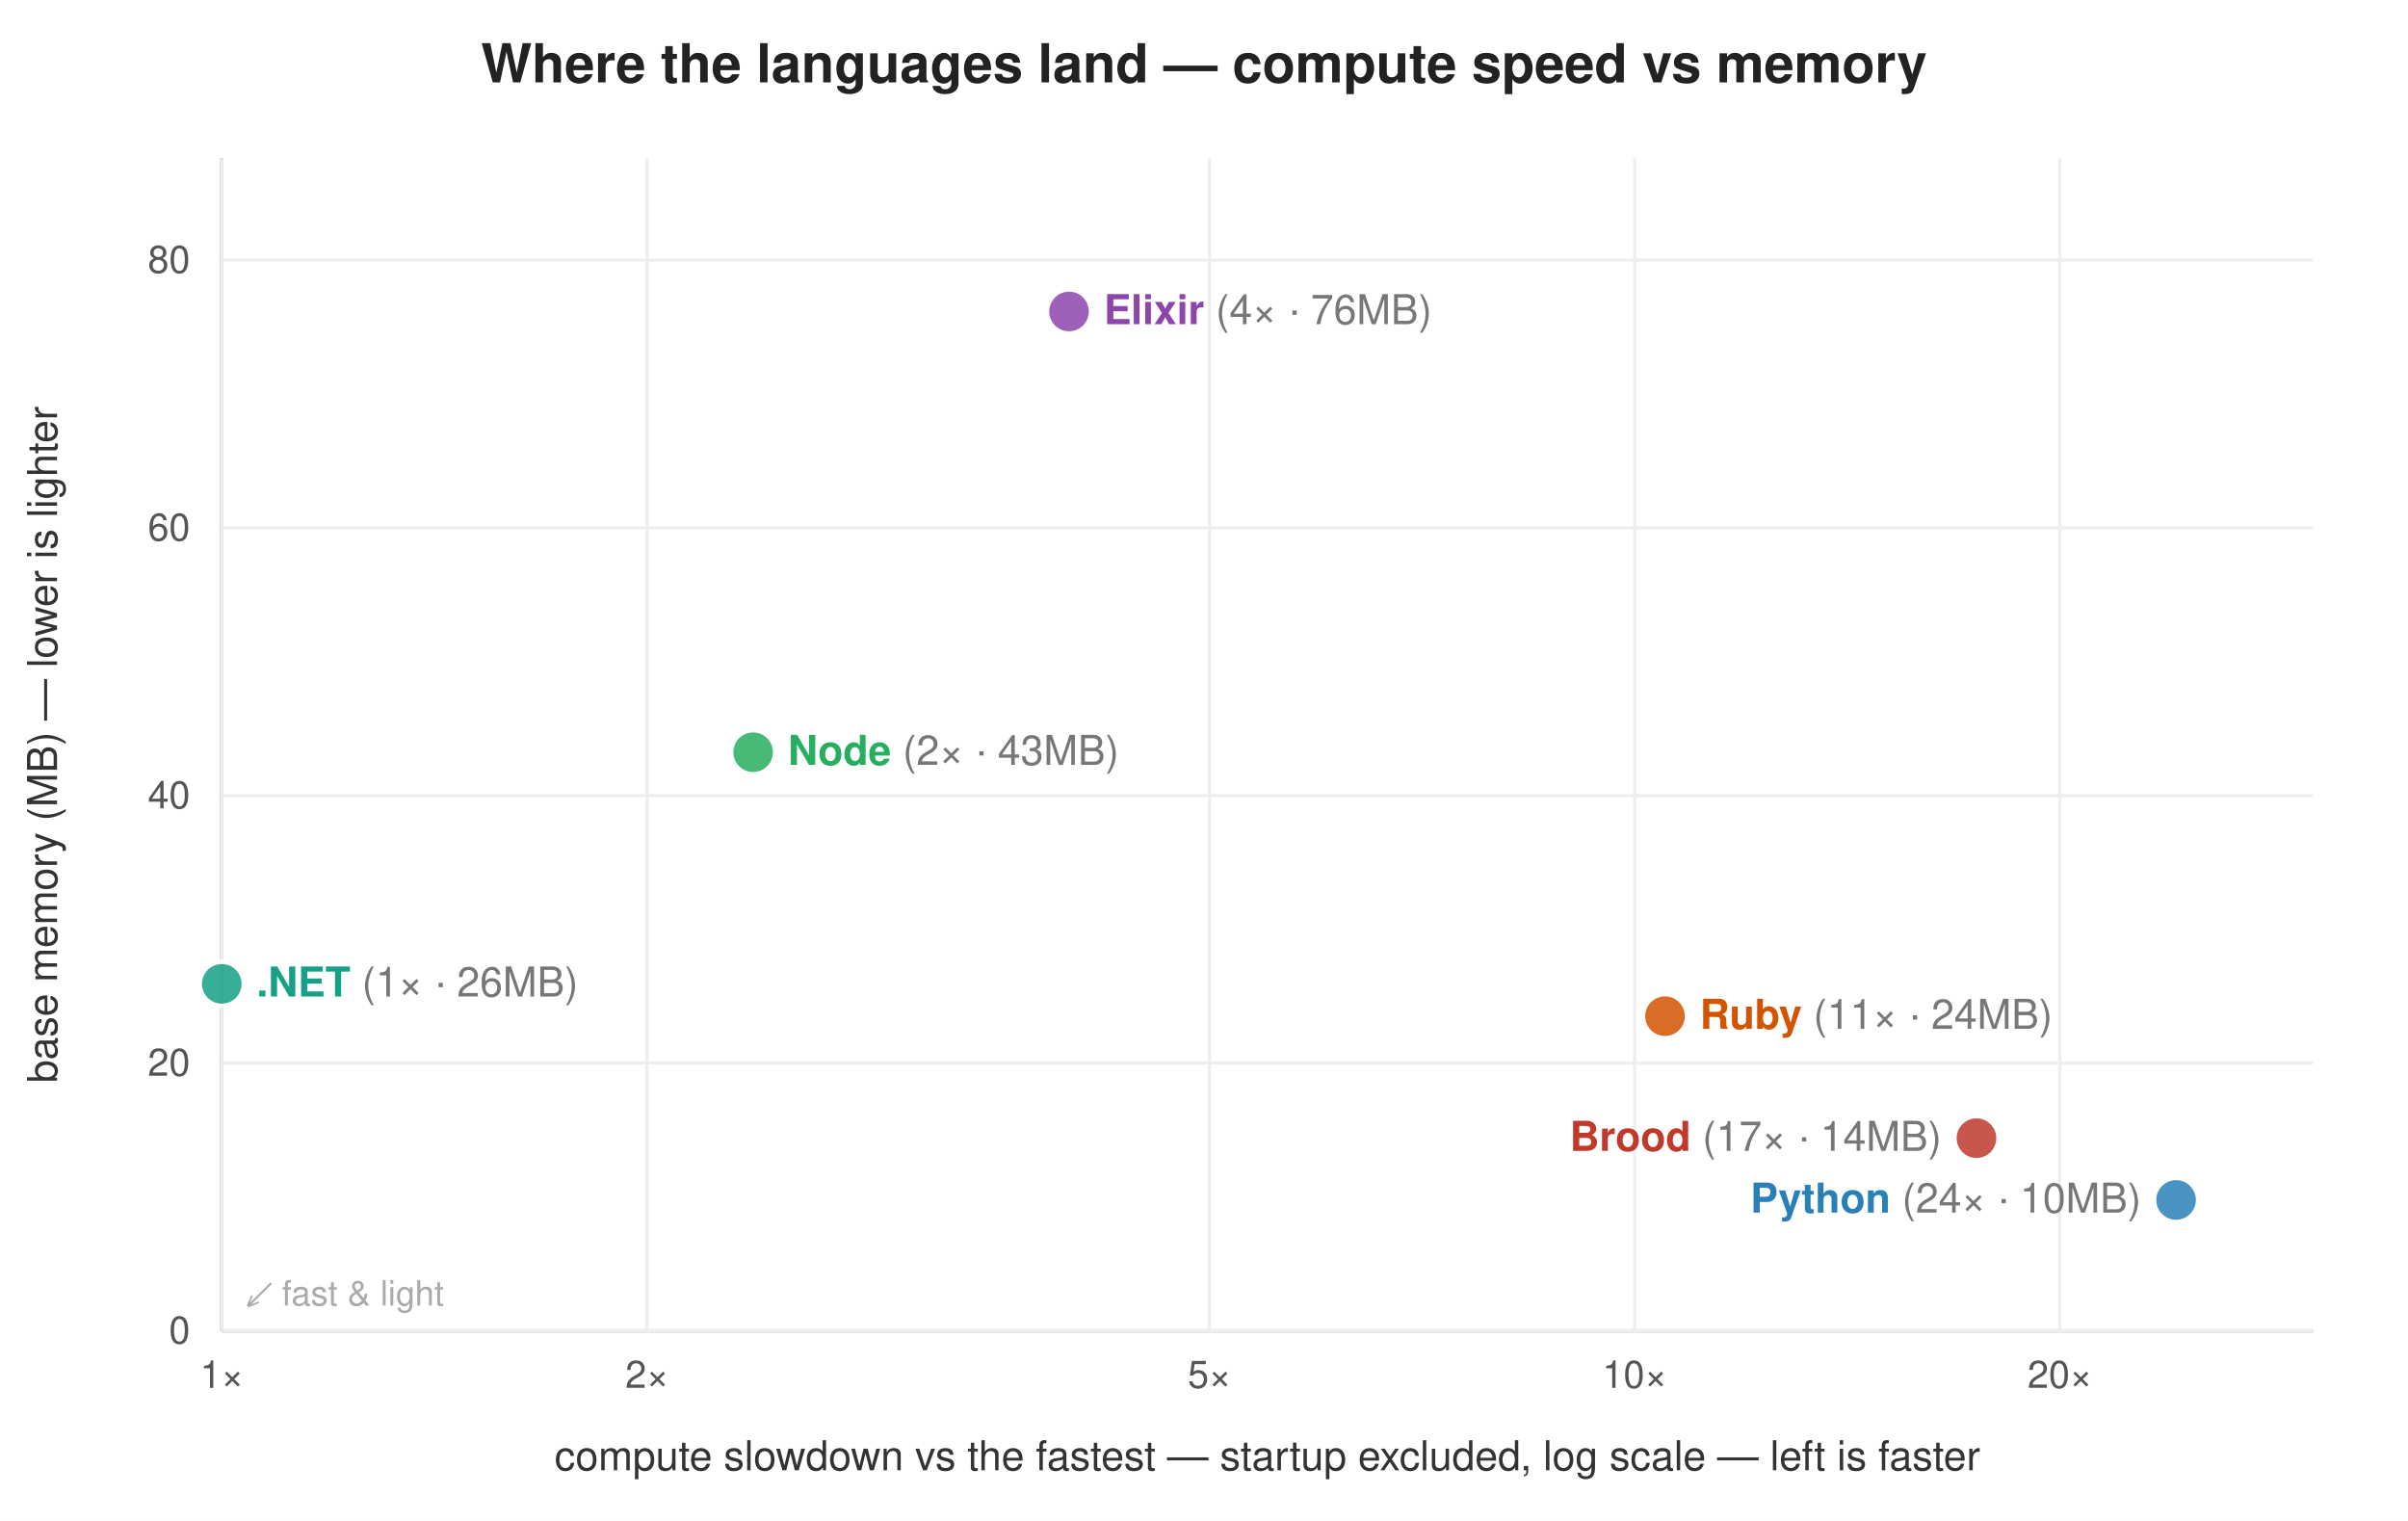
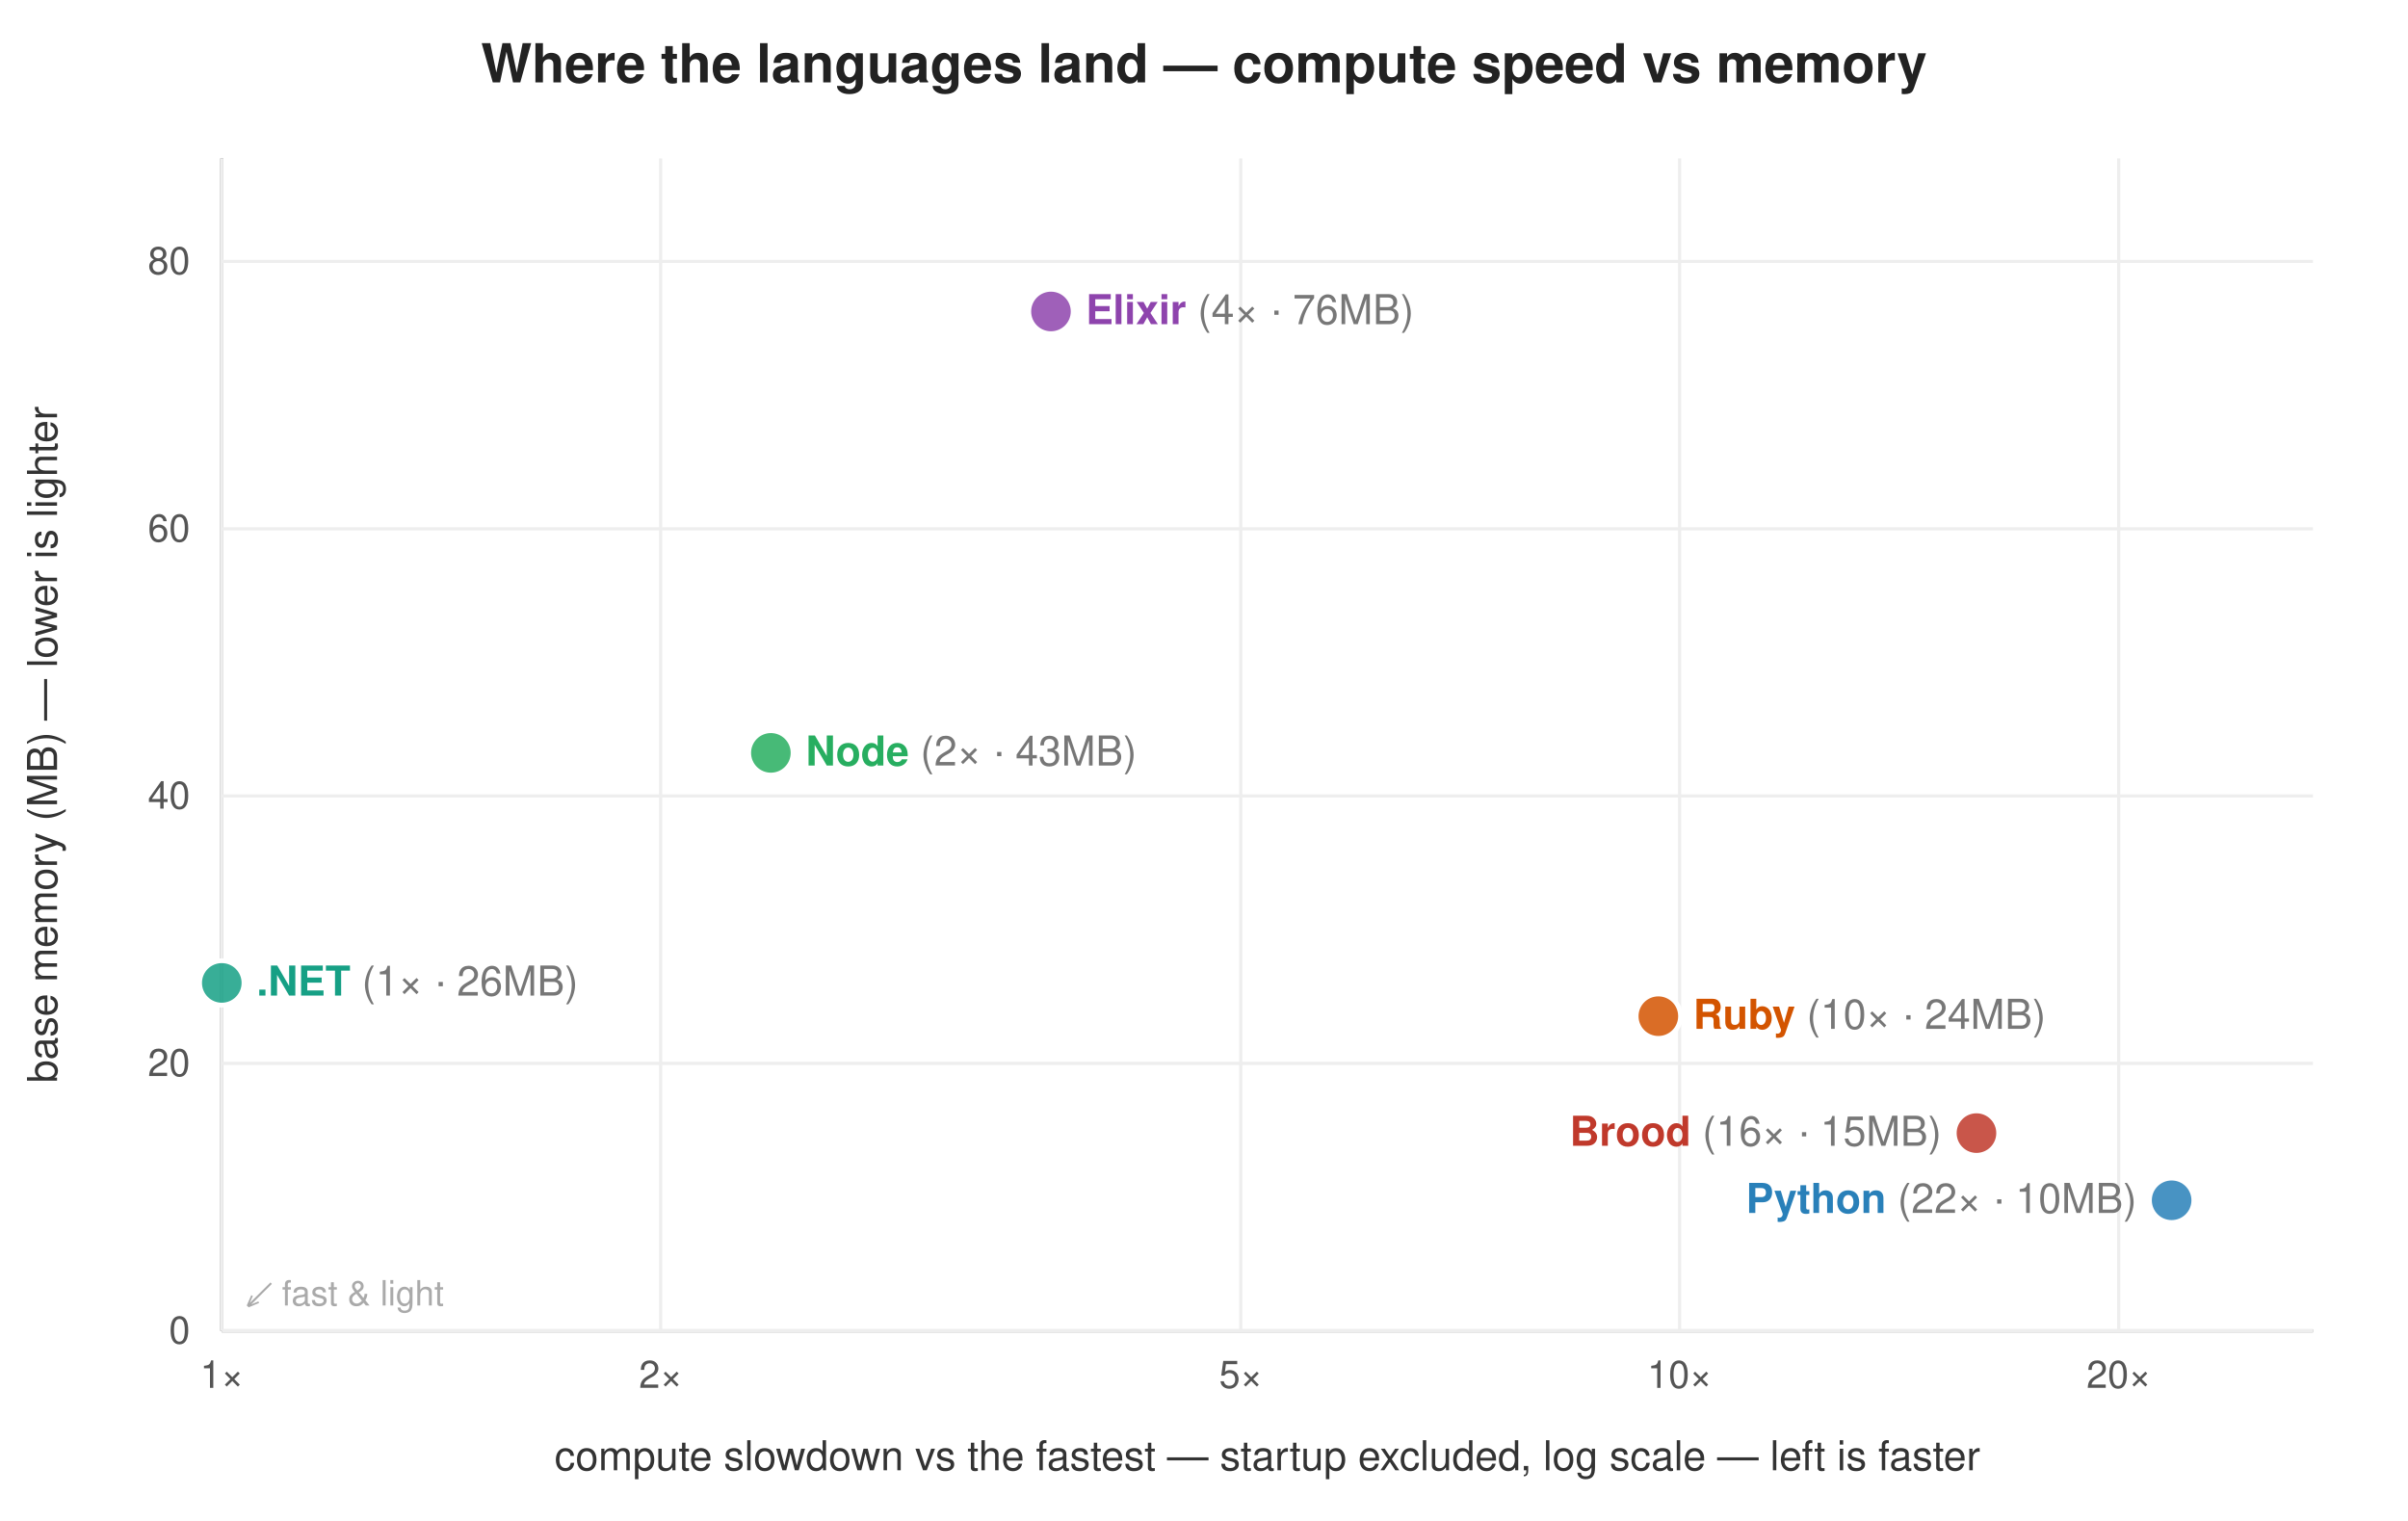
<svg xmlns="http://www.w3.org/2000/svg" width="760" height="480" viewBox="0 0 760 480" font-family="system-ui,Segoe UI,Helvetica,Arial,sans-serif">
  <rect width="760" height="480" fill="#ffffff" />
  <text x="380.0" y="26" text-anchor="middle" font-size="17" font-weight="700" fill="#222">Where the languages land — compute speed vs memory</text>
  <line x1="70" y1="420" x2="730" y2="420" stroke="#888" stroke-width="1" />
  <line x1="70" y1="50" x2="70" y2="420" stroke="#888" stroke-width="1" />
  <line x1="70.0" y1="50" x2="70.0" y2="420" stroke="#eee" stroke-width="1" />
  <text x="70.0" y="438" text-anchor="middle" font-size="12" fill="#555">1×</text>
-   <line x1="204.2" y1="50" x2="204.2" y2="420" stroke="#eee" stroke-width="1" />
-   <text x="204.2" y="438" text-anchor="middle" font-size="12" fill="#555">2×</text>
-   <line x1="381.7" y1="50" x2="381.7" y2="420" stroke="#eee" stroke-width="1" />
-   <text x="381.7" y="438" text-anchor="middle" font-size="12" fill="#555">5×</text>
-   <line x1="515.9" y1="50" x2="515.9" y2="420" stroke="#eee" stroke-width="1" />
-   <text x="515.9" y="438" text-anchor="middle" font-size="12" fill="#555">10×</text>
-   <line x1="650.1" y1="50" x2="650.1" y2="420" stroke="#eee" stroke-width="1" />
-   <text x="650.1" y="438" text-anchor="middle" font-size="12" fill="#555">20×</text>
+   <line x1="208.5" y1="50" x2="208.5" y2="420" stroke="#eee" stroke-width="1" />
+   <text x="208.5" y="438" text-anchor="middle" font-size="12" fill="#555">2×</text>
+   <line x1="391.6" y1="50" x2="391.6" y2="420" stroke="#eee" stroke-width="1" />
+   <text x="391.6" y="438" text-anchor="middle" font-size="12" fill="#555">5×</text>
+   <line x1="530.1" y1="50" x2="530.1" y2="420" stroke="#eee" stroke-width="1" />
+   <text x="530.1" y="438" text-anchor="middle" font-size="12" fill="#555">10×</text>
+   <line x1="668.7" y1="50" x2="668.7" y2="420" stroke="#eee" stroke-width="1" />
+   <text x="668.7" y="438" text-anchor="middle" font-size="12" fill="#555">20×</text>
  <line x1="70" y1="420.0" x2="730" y2="420.0" stroke="#eee" stroke-width="1" />
  <text x="60" y="424.0" text-anchor="end" font-size="12" fill="#555">0</text>
-   <line x1="70" y1="335.5" x2="730" y2="335.5" stroke="#eee" stroke-width="1" />
-   <text x="60" y="339.5" text-anchor="end" font-size="12" fill="#555">20</text>
-   <line x1="70" y1="251.1" x2="730" y2="251.1" stroke="#eee" stroke-width="1" />
-   <text x="60" y="255.1" text-anchor="end" font-size="12" fill="#555">40</text>
-   <line x1="70" y1="166.6" x2="730" y2="166.6" stroke="#eee" stroke-width="1" />
-   <text x="60" y="170.6" text-anchor="end" font-size="12" fill="#555">60</text>
-   <line x1="70" y1="82.1" x2="730" y2="82.1" stroke="#eee" stroke-width="1" />
-   <text x="60" y="86.1" text-anchor="end" font-size="12" fill="#555">80</text>
+   <line x1="70" y1="335.6" x2="730" y2="335.6" stroke="#eee" stroke-width="1" />
+   <text x="60" y="339.6" text-anchor="end" font-size="12" fill="#555">20</text>
+   <line x1="70" y1="251.2" x2="730" y2="251.2" stroke="#eee" stroke-width="1" />
+   <text x="60" y="255.2" text-anchor="end" font-size="12" fill="#555">40</text>
+   <line x1="70" y1="166.9" x2="730" y2="166.9" stroke="#eee" stroke-width="1" />
+   <text x="60" y="170.9" text-anchor="end" font-size="12" fill="#555">60</text>
+   <line x1="70" y1="82.5" x2="730" y2="82.5" stroke="#eee" stroke-width="1" />
+   <text x="60" y="86.5" text-anchor="end" font-size="12" fill="#555">80</text>
  <text x="400.0" y="464" text-anchor="middle" font-size="13" fill="#333">compute slowdown vs the fastest — startup excluded, log scale — left is faster</text>
  <text x="18" y="235.0" text-anchor="middle" font-size="13" fill="#333" transform="rotate(-90 18 235.0)">base memory (MB) — lower is lighter</text>
  <text x="78" y="412" font-size="11" fill="#aaa">↙ fast &amp; light</text>
-   <circle cx="686.8" cy="378.7" r="7" fill="#2980b9" fill-opacity="0.85" stroke="#fff" stroke-width="1.5" />
-   <text x="675.8" y="382.7" text-anchor="end" font-size="13" font-weight="600" fill="#2980b9">Python <tspan font-weight="400" fill="#777">(24× · 10MB)</tspan>
+   <circle cx="685.4" cy="378.8" r="7" fill="#2980b9" fill-opacity="0.85" stroke="#fff" stroke-width="1.5" />
+   <text x="674.4" y="382.8" text-anchor="end" font-size="13" font-weight="600" fill="#2980b9">Python <tspan font-weight="400" fill="#777">(22× · 10MB)</tspan>
  </text>
-   <circle cx="623.8" cy="359.2" r="7" fill="#c0392b" fill-opacity="0.85" stroke="#fff" stroke-width="1.5" />
-   <text x="612.8" y="363.2" text-anchor="end" font-size="13" font-weight="600" fill="#c0392b">Brood <tspan font-weight="400" fill="#777">(17× · 14MB)</tspan>
+   <circle cx="623.8" cy="357.6" r="7" fill="#c0392b" fill-opacity="0.85" stroke="#fff" stroke-width="1.5" />
+   <text x="612.8" y="361.6" text-anchor="end" font-size="13" font-weight="600" fill="#c0392b">Brood <tspan font-weight="400" fill="#777">(16× · 15MB)</tspan>
  </text>
-   <circle cx="525.5" cy="320.7" r="7" fill="#d35400" fill-opacity="0.85" stroke="#fff" stroke-width="1.5" />
-   <text x="536.5" y="324.7" text-anchor="start" font-size="13" font-weight="600" fill="#d35400">Ruby <tspan font-weight="400" fill="#777">(11× · 24MB)</tspan>
+   <circle cx="523.4" cy="320.7" r="7" fill="#d35400" fill-opacity="0.85" stroke="#fff" stroke-width="1.5" />
+   <text x="534.4" y="324.7" text-anchor="start" font-size="13" font-weight="600" fill="#d35400">Ruby <tspan font-weight="400" fill="#777">(10× · 24MB)</tspan>
  </text>
-   <circle cx="70.0" cy="310.5" r="7" fill="#16a085" fill-opacity="0.85" stroke="#fff" stroke-width="1.5" />
-   <text x="81.0" y="314.5" text-anchor="start" font-size="13" font-weight="600" fill="#16a085">.NET <tspan font-weight="400" fill="#777">(1× · 26MB)</tspan>
+   <circle cx="70.0" cy="310.2" r="7" fill="#16a085" fill-opacity="0.85" stroke="#fff" stroke-width="1.5" />
+   <text x="81.0" y="314.2" text-anchor="start" font-size="13" font-weight="600" fill="#16a085">.NET <tspan font-weight="400" fill="#777">(1× · 26MB)</tspan>
  </text>
-   <circle cx="237.7" cy="237.4" r="7" fill="#27ae60" fill-opacity="0.85" stroke="#fff" stroke-width="1.5" />
-   <text x="248.7" y="241.4" text-anchor="start" font-size="13" font-weight="600" fill="#27ae60">Node <tspan font-weight="400" fill="#777">(2× · 43MB)</tspan>
+   <circle cx="243.3" cy="237.6" r="7" fill="#27ae60" fill-opacity="0.85" stroke="#fff" stroke-width="1.5" />
+   <text x="254.3" y="241.6" text-anchor="start" font-size="13" font-weight="600" fill="#27ae60">Node <tspan font-weight="400" fill="#777">(2× · 43MB)</tspan>
  </text>
-   <circle cx="337.4" cy="98.3" r="7" fill="#8e44ad" fill-opacity="0.85" stroke="#fff" stroke-width="1.5" />
-   <text x="348.4" y="102.3" text-anchor="start" font-size="13" font-weight="600" fill="#8e44ad">Elixir <tspan font-weight="400" fill="#777">(4× · 76MB)</tspan>
+   <circle cx="331.7" cy="98.3" r="7" fill="#8e44ad" fill-opacity="0.85" stroke="#fff" stroke-width="1.5" />
+   <text x="342.7" y="102.3" text-anchor="start" font-size="13" font-weight="600" fill="#8e44ad">Elixir <tspan font-weight="400" fill="#777">(4× · 76MB)</tspan>
  </text>
</svg>
